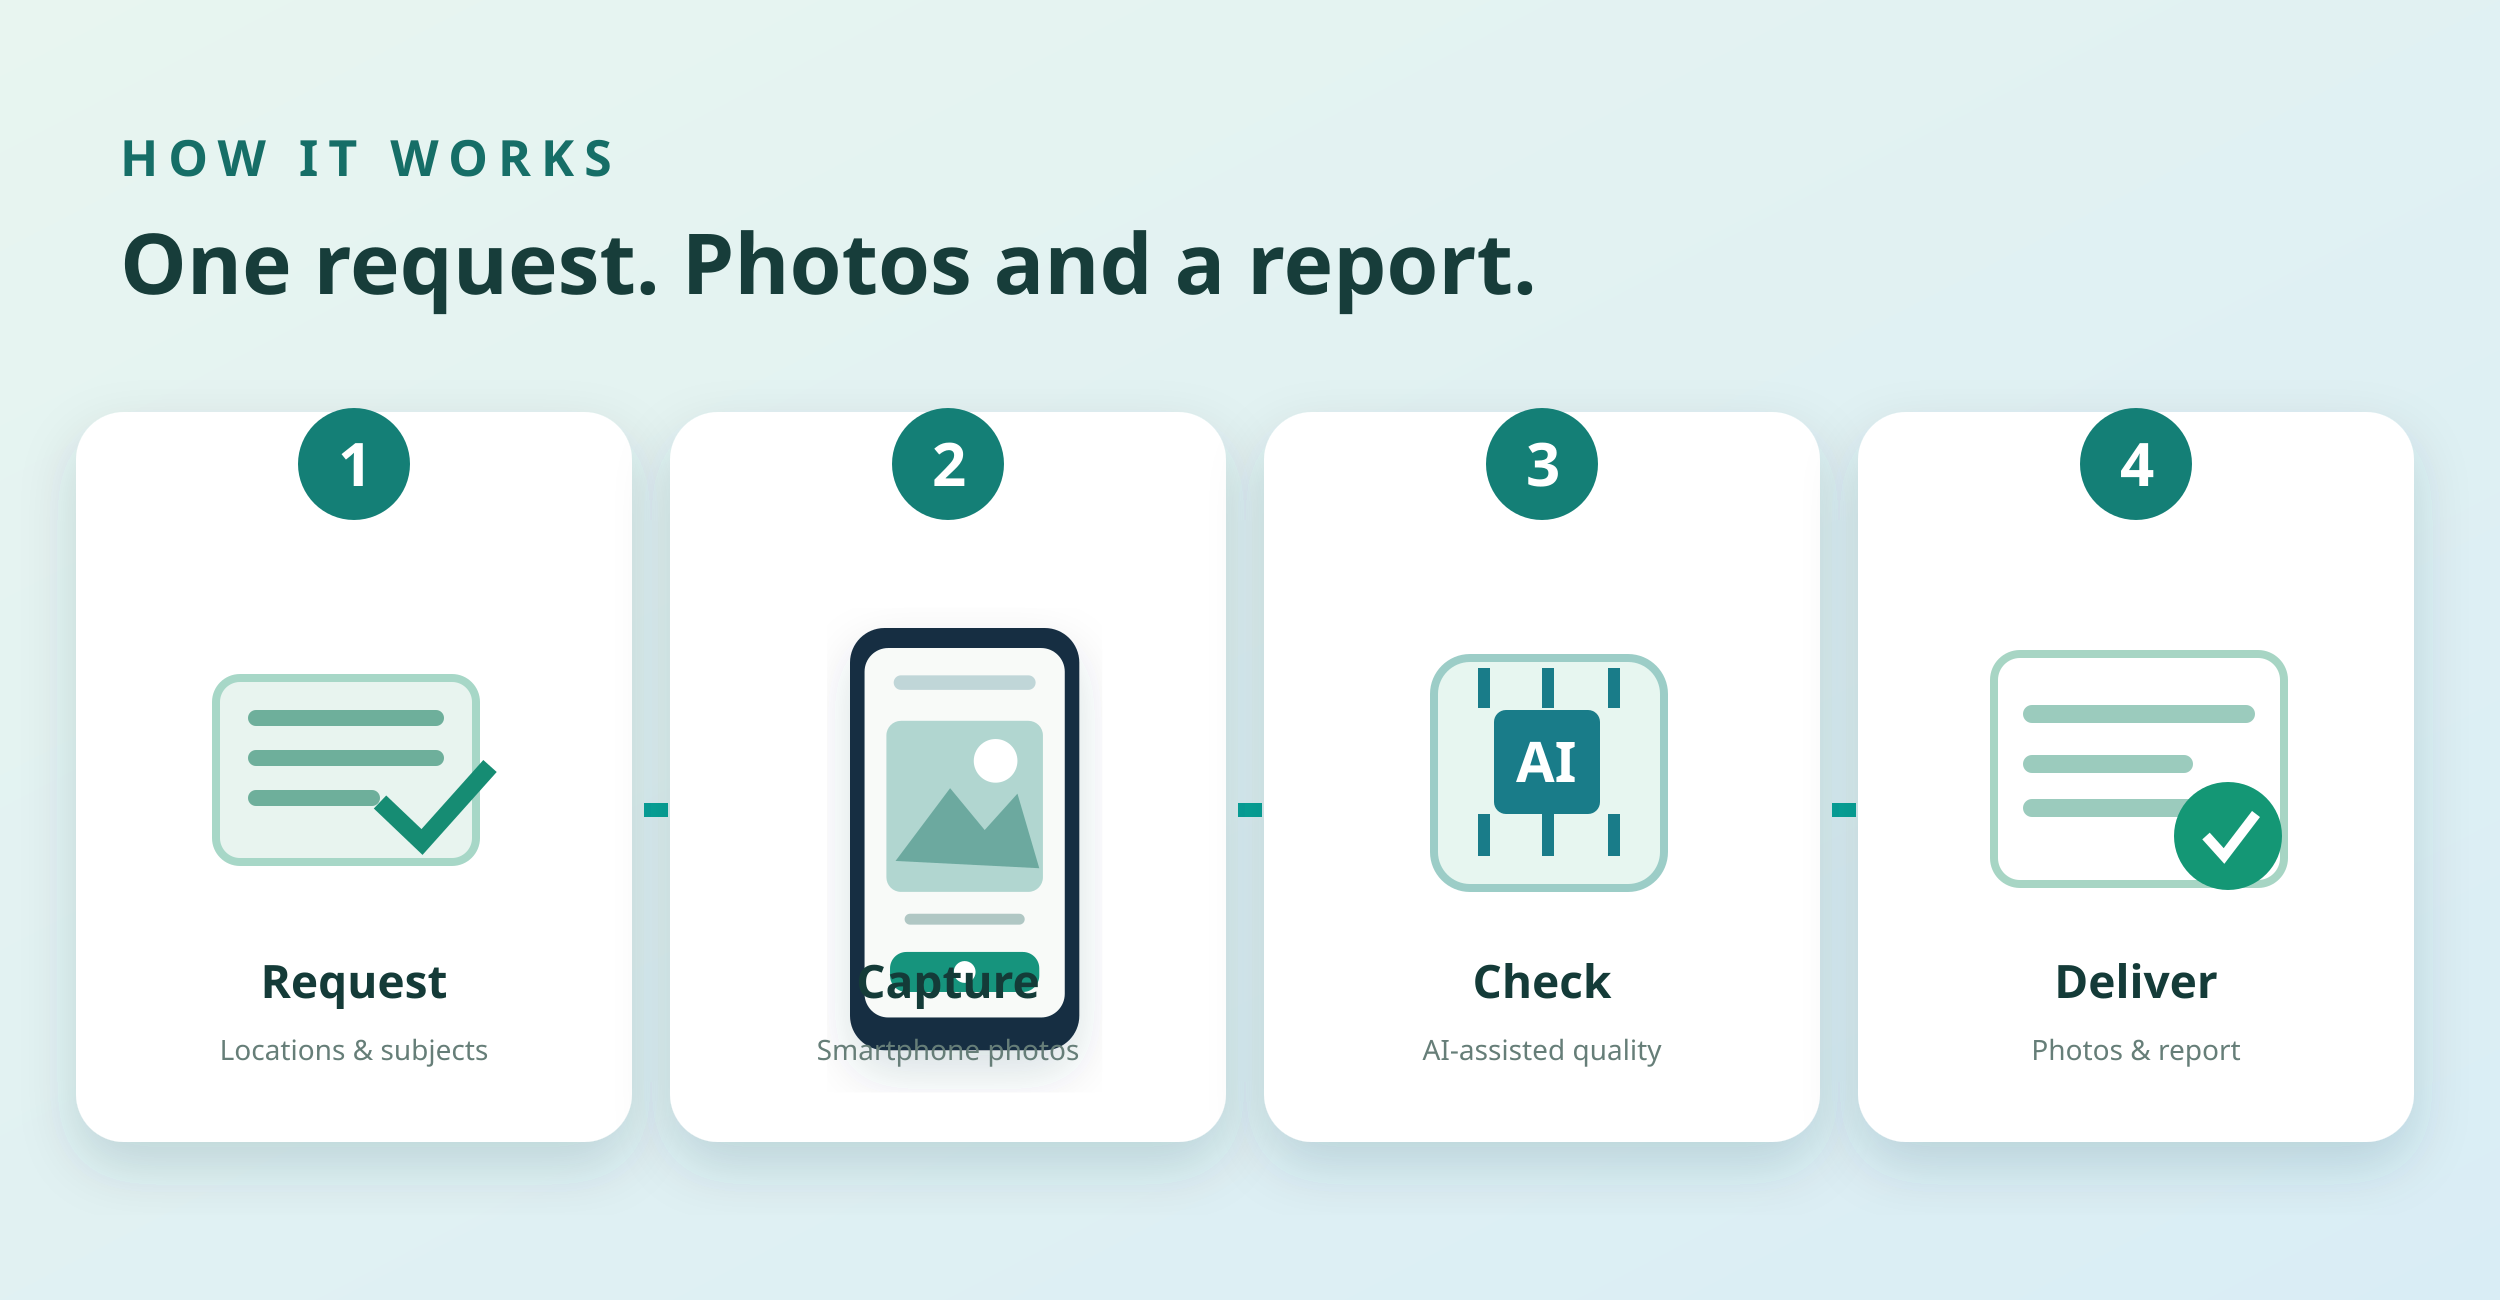
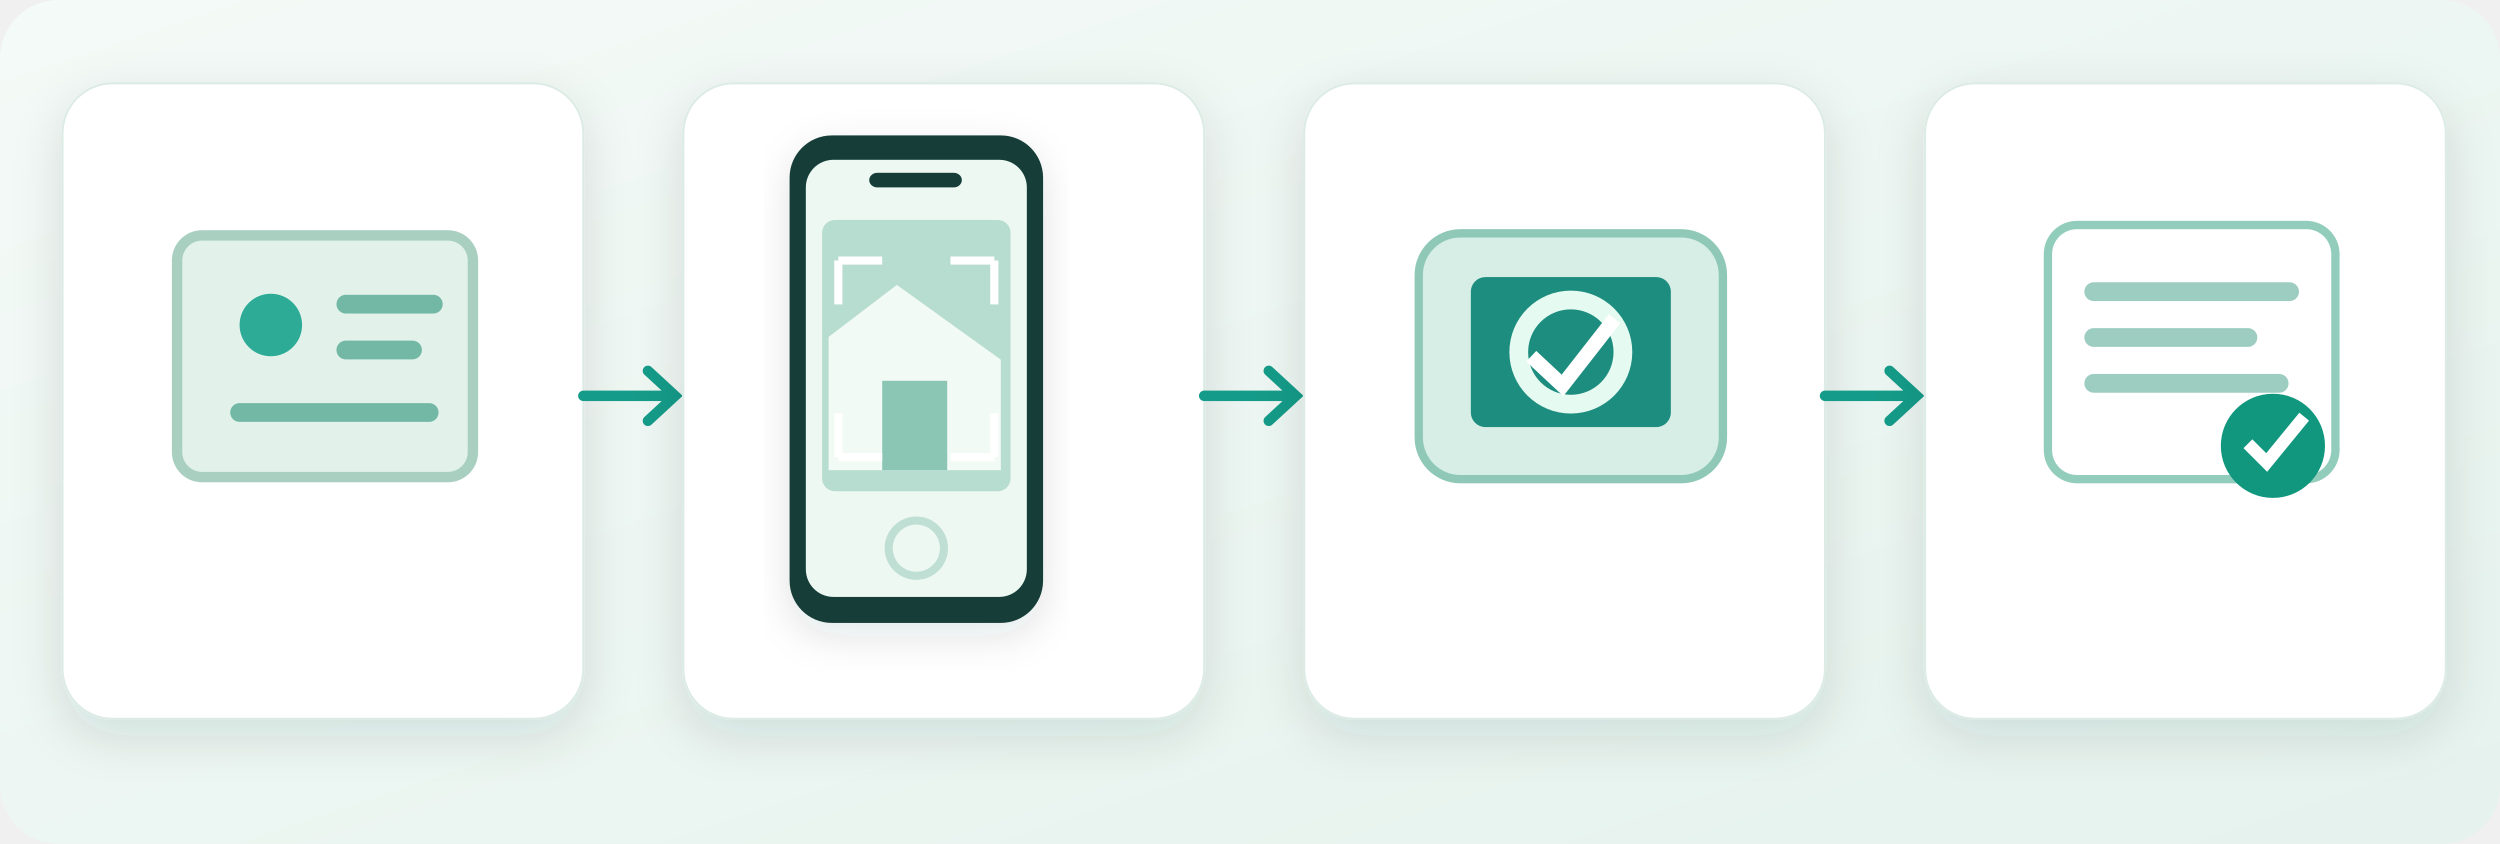
- <svg xmlns="http://www.w3.org/2000/svg" viewBox="0 0 1250 650" role="img" aria-label="PICRELAYの現地撮影イメージ">
+ <svg xmlns="http://www.w3.org/2000/svg" viewBox="0 0 1200 405" aria-hidden="true">
  <defs>
    <linearGradient id="bg" x2="1" y2="1">
-       <stop stop-color="#e8f5f0" />
-       <stop offset="1" stop-color="#d9edf5" />
+       <stop stop-color="#f4faf7" />
+       <stop offset="1" stop-color="#e5f2ed" />
    </linearGradient>
-     <linearGradient id="sea" x1="0" y1="0" x2="1" y2="1">
-       <stop stop-color="#1cafa8" />
-       <stop offset="1" stop-color="#2371a1" />
+     <linearGradient id="teal" x2="1" y2="1">
+       <stop stop-color="#27b6a4" />
+       <stop offset="1" stop-color="#0e786d" />
    </linearGradient>
-     <filter id="shadow">
-       <feDropShadow dx="0" dy="12" stdDeviation="14" flood-color="#123d4c" flood-opacity=".16" />
+     <filter id="s">
+       <feDropShadow dx="0" dy="8" stdDeviation="12" flood-color="#173b32" flood-opacity=".12" />
    </filter>
  </defs>
-   <rect width="100%" height="100%" fill="url(#bg)" />
-   <text x="60" y="88" font-size="25" font-weight="700" fill="#166e67" font-family="sans-serif" letter-spacing="5">HOW IT WORKS</text>
-   <text x="60" y="147" font-size="42" font-weight="800" fill="#173d3a" font-family="sans-serif">One request. Photos and a report.</text>
-   <g transform="translate(38 206)">
-     <rect width="278" height="365" rx="24" fill="white" filter="url(#shadow)" />
-     <circle cx="139" cy="26" r="28" fill="#147f76" />
-     <text x="131" y="37" font-size="30" font-weight="700" font-family="sans-serif" fill="white">1</text>
-     <g transform="translate(0 8)">
-       <rect x="70" y="125" width="130" height="92" rx="12" fill="#e8f4ef" stroke="#a7d7c7" stroke-width="4" />
-       <path d="M90 145h90M90 165h90M90 185h58" stroke="#6eaf9b" stroke-width="8" stroke-linecap="round" />
-       <path d="M152 187l21 20 34-38" fill="none" stroke="#168c73" stroke-width="9" />
+   <rect width="1200" height="405" rx="28" fill="url(#bg)" />
+   <rect x="30" y="40" width="250" height="305" rx="24" fill="white" stroke="#dcebe5" filter="url(#s)" />
+   <g transform="translate(85 108)">
+     <rect x="0" y="5" width="142" height="116" rx="12" fill="#e2f2eb" stroke="#a8cfc0" stroke-width="5" />
+     <circle cx="45" cy="48" r="15" fill="#2dab96" />
+     <path d="M81 38h42M81 60h32M30 90h91" stroke="#72b8a5" stroke-width="9" stroke-linecap="round" />
+   </g>
+   <path d="M280 190h44m-13-12 13 12-13 12" stroke="#159b89" stroke-width="5" stroke-linecap="round" fill="none" />
+   <rect x="328" y="40" width="250" height="305" rx="24" fill="white" stroke="#dcebe5" filter="url(#s)" />
+   <g transform="translate(383 108)">
+     <g transform="translate(-4 -43) scale(0.78)" filter="url(#s)">
+       <rect width="156" height="300" rx="26" fill="#133e38" />
+       <rect x="10" y="15" width="136" height="269" rx="17" fill="#eef8f3" />
+       <rect x="49" y="23" width="57" height="9" rx="5" fill="#133e38" />
+       <rect x="20" y="52" width="116" height="167" rx="8" fill="#b7dcd0" />
+       <path d="M24 206v-82l42-32 64 46v68" fill="#f2faf5" />
+       <rect x="57" y="151" width="40" height="55" fill="#8bc5b4" />
+       <path d="M30 77h27m-27 0v27m96-27H99m27 0v27M30 198v-27m0 27h27m69 0H99m27 0v-27" stroke="#fff" stroke-width="5" fill="none" />
+       <circle cx="78" cy="254" r="17" fill="none" stroke="#c0dfd4" stroke-width="5" />
    </g>
-     <text x="139" y="293" text-anchor="middle" font-size="23" font-family="sans-serif" font-weight="700" fill="#143b38">Request</text>
-     <text x="139" y="324" text-anchor="middle" font-size="14" font-family="sans-serif" fill="#667e78">Locations &amp; subjects</text>
  </g>
-   <path d="M322 405l12 0" stroke="#079f94" stroke-width="7" />
-   <g transform="translate(335 206)">
-     <rect width="278" height="365" rx="24" fill="white" filter="url(#shadow)" />
-     <circle cx="139" cy="26" r="28" fill="#147f76" />
-     <text x="131" y="37" font-size="30" font-weight="700" font-family="sans-serif" fill="white">2</text>
-     <g transform="translate(0 8)">
-       <g transform="translate(90 100) scale(0.91)" filter="url(#shadow)">
-         <rect width="126" height="232" rx="19" fill="#142e42" />
-         <rect x="8" y="11" width="110" height="203" rx="13" fill="#f8faf8" />
-         <rect x="24" y="26" width="78" height="8" rx="4" fill="#c0d6d8" />
-         <rect x="20" y="51" width="86" height="94" rx="8" fill="#b1d6d0" />
-         <path d="M25 128L55 88L74 111L92 91L104 132" fill="#6ca99f" />
-         <circle cx="80" cy="73" r="12" fill="#fff" />
-         <rect x="30" y="157" width="66" height="6" rx="3" fill="#b0c7c4" />
-         <rect x="22" y="178" width="82" height="22" rx="9" fill="#14947d" />
-         <circle cx="63" cy="189" r="6" fill="#fff" />
-       </g>
-     </g>
-     <text x="139" y="293" text-anchor="middle" font-size="23" font-family="sans-serif" font-weight="700" fill="#143b38">Capture</text>
-     <text x="139" y="324" text-anchor="middle" font-size="14" font-family="sans-serif" fill="#667e78">Smartphone photos</text>
+   <path d="M578 190h44m-13-12 13 12-13 12" stroke="#159b89" stroke-width="5" stroke-linecap="round" fill="none" />
+   <rect x="626" y="40" width="250" height="305" rx="24" fill="white" stroke="#dcebe5" filter="url(#s)" />
+   <g transform="translate(681 108)">
+     <rect x="0" y="4" width="146" height="118" rx="20" fill="#d7eee7" stroke="#8fc8b6" stroke-width="4" />
+     <rect x="25" y="25" width="96" height="72" rx="7" fill="#1d8d7f" />
+     <circle cx="73" cy="61" r="25" stroke="#e5faf0" fill="none" stroke-width="9" />
+     <path d="m54 63 15 14 25-32" fill="none" stroke="#fff" stroke-width="7" />
  </g>
-   <path d="M619 405l12 0" stroke="#079f94" stroke-width="7" />
-   <g transform="translate(632 206)">
-     <rect width="278" height="365" rx="24" fill="white" filter="url(#shadow)" />
-     <circle cx="139" cy="26" r="28" fill="#147f76" />
-     <text x="131" y="37" font-size="30" font-weight="700" font-family="sans-serif" fill="white">3</text>
-     <g transform="translate(0 8)">
-       <rect x="85" y="115" width="115" height="115" rx="18" fill="#e7f6f0" stroke="#9ccdc7" stroke-width="4" />
-       <rect x="115" y="141" width="53" height="52" rx="6" fill="#197c89" />
-       <text x="126" y="177" font-size="28" font-family="sans-serif" font-weight="800" fill="white">AI</text>
-       <path d="M110 140V120M142 140V120M175 140V120M110 193V214M142 193V214M175 193V214" stroke="#197c89" stroke-width="6" />
-     </g>
-     <text x="139" y="293" text-anchor="middle" font-size="23" font-family="sans-serif" font-weight="700" fill="#143b38">Check</text>
-     <text x="139" y="324" text-anchor="middle" font-size="14" font-family="sans-serif" fill="#667e78">AI-assisted quality</text>
-   </g>
-   <path d="M916 405l12 0" stroke="#079f94" stroke-width="7" />
-   <g transform="translate(929 206)">
-     <rect width="278" height="365" rx="24" fill="white" filter="url(#shadow)" />
-     <circle cx="139" cy="26" r="28" fill="#147f76" />
-     <text x="131" y="37" font-size="30" font-weight="700" font-family="sans-serif" fill="white">4</text>
-     <g transform="translate(0 8)">
-       <rect x="68" y="113" width="145" height="115" rx="13" fill="white" stroke="#a7d5c4" stroke-width="4" />
-       <path d="M87 143h107M87 168h76M87 190h96" stroke="#9bcbbd" stroke-width="9" stroke-linecap="round" />
-       <circle cx="185" cy="204" r="27" fill="#149775" />
-       <path d="M174 204l9 10 16-21" fill="none" stroke="white" stroke-width="5" />
-     </g>
-     <text x="139" y="293" text-anchor="middle" font-size="23" font-family="sans-serif" font-weight="700" fill="#143b38">Deliver</text>
-     <text x="139" y="324" text-anchor="middle" font-size="14" font-family="sans-serif" fill="#667e78">Photos &amp; report</text>
+   <path d="M876 190h44m-13-12 13 12-13 12" stroke="#159b89" stroke-width="5" stroke-linecap="round" fill="none" />
+   <rect x="924" y="40" width="250" height="305" rx="24" fill="white" stroke="#dcebe5" filter="url(#s)" />
+   <g transform="translate(979 108)">
+     <rect x="4" y="0" width="138" height="122" rx="14" fill="#fff" stroke="#92cdbb" stroke-width="4" />
+     <path d="M26 32h94M26 54h74M26 76h89" stroke="#9ccdc0" stroke-width="9" stroke-linecap="round" />
+     <circle cx="112" cy="106" r="25" fill="#12977f" />
+     <path d="m100 105 9 9 18-22" stroke="#fff" stroke-width="6" fill="none" />
  </g>
</svg>
